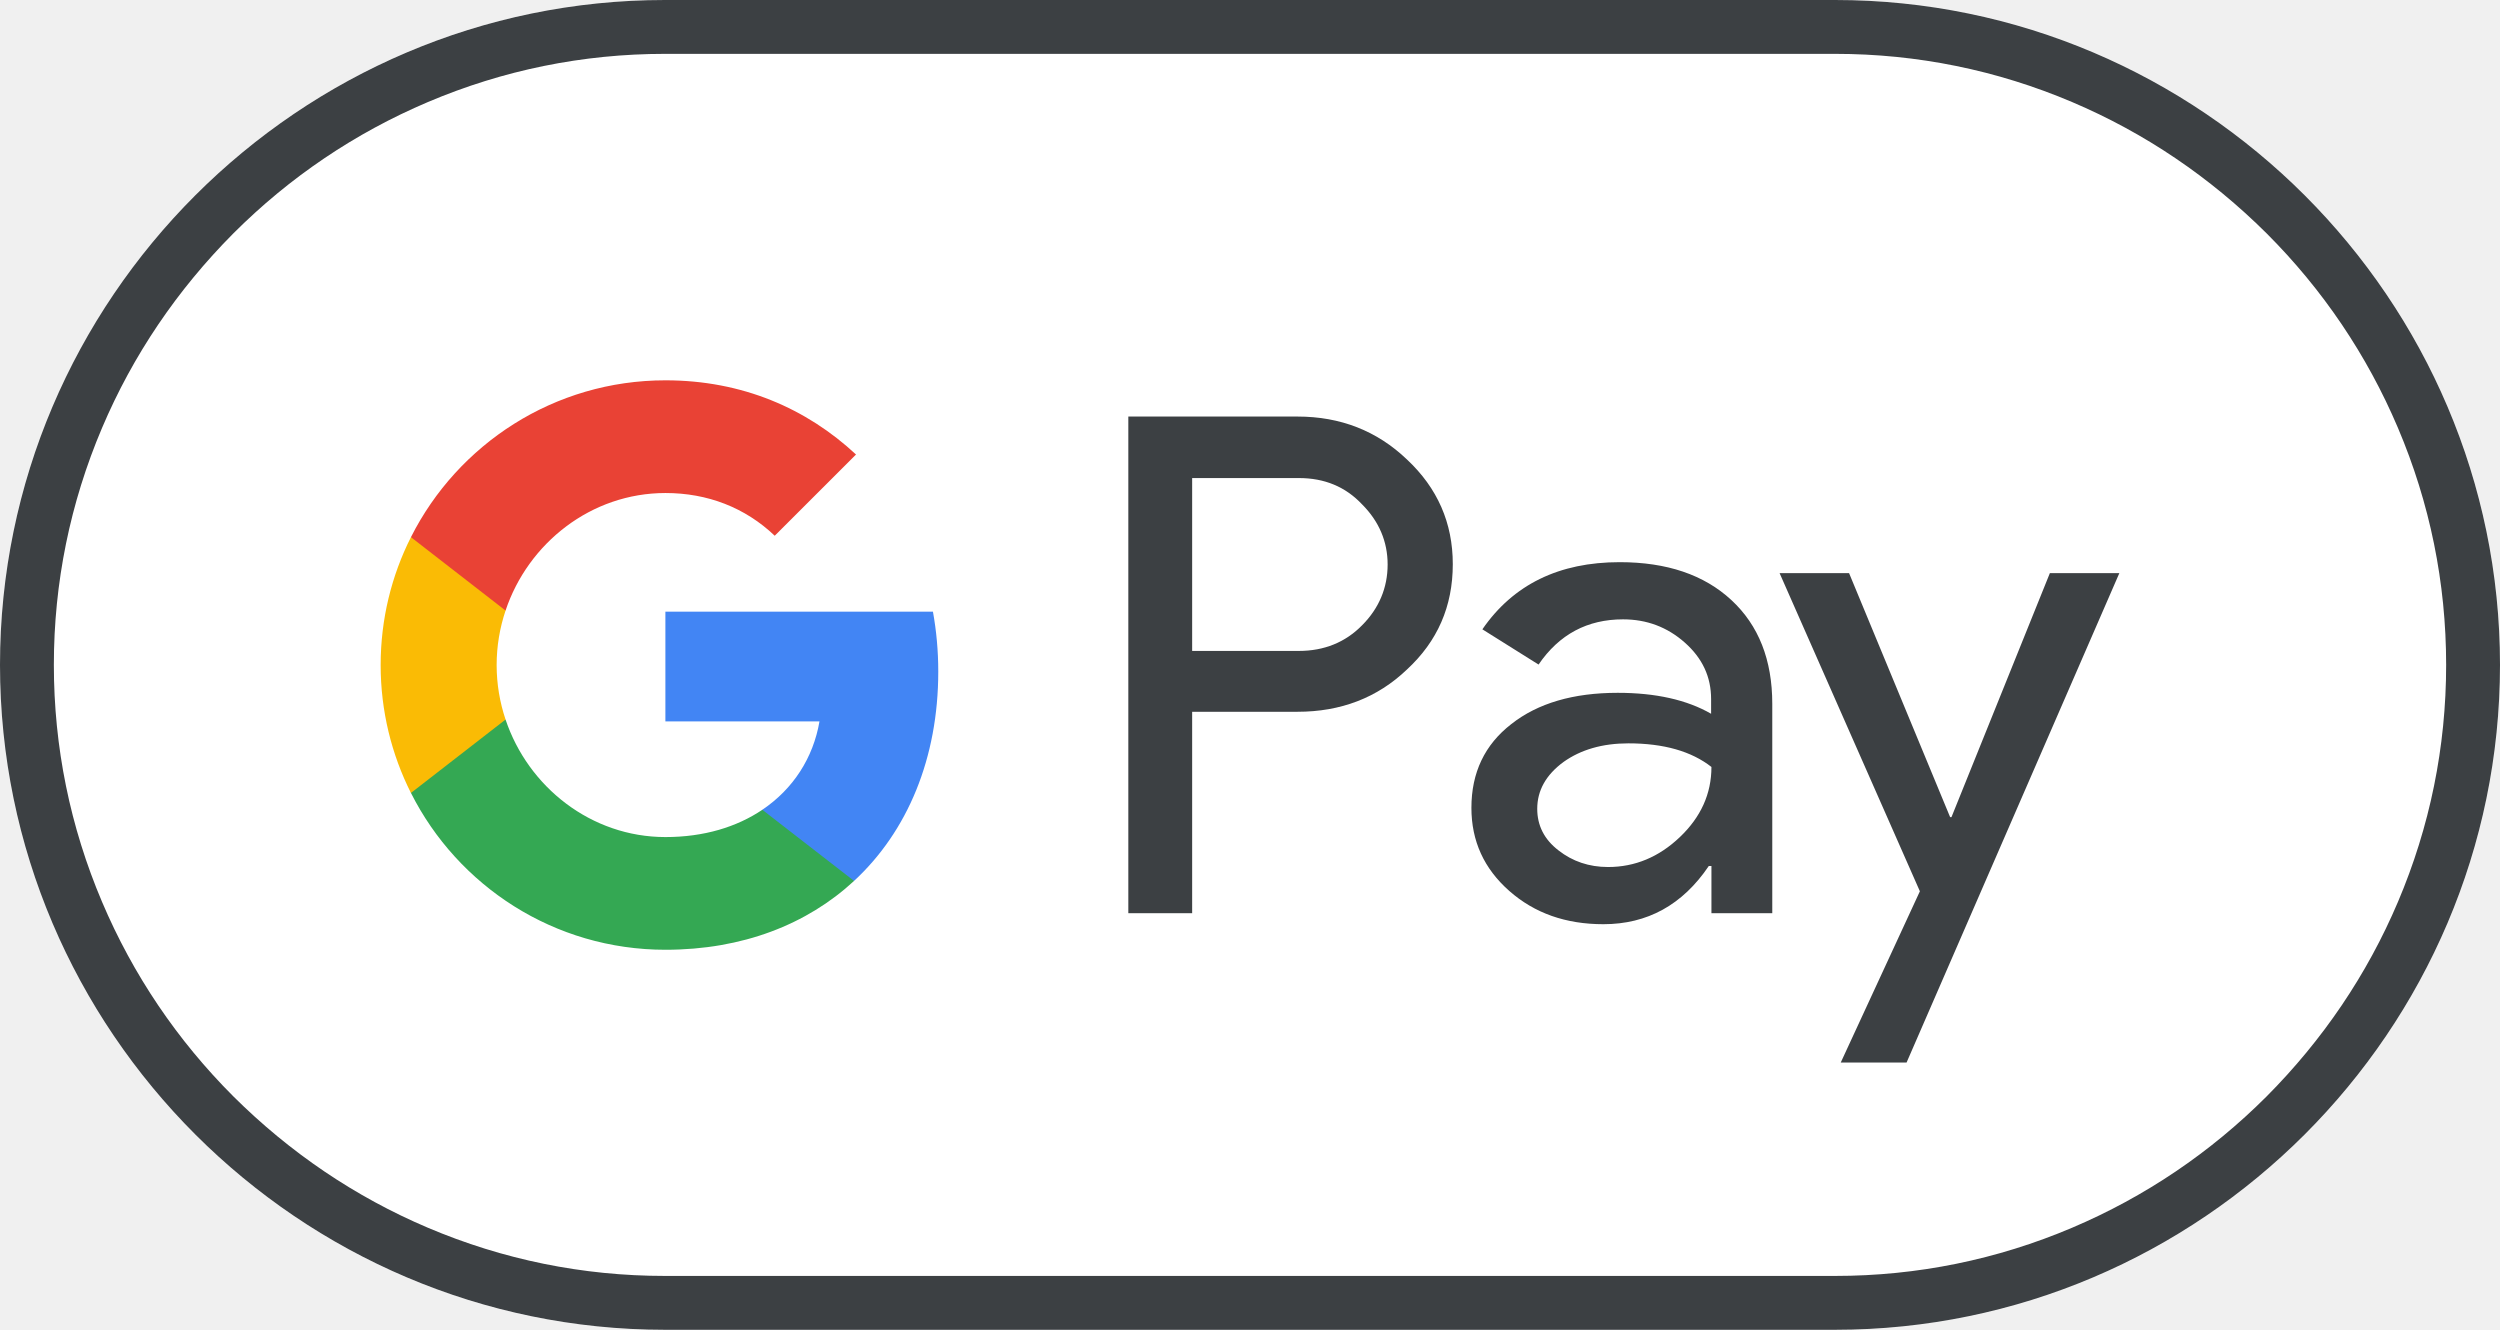
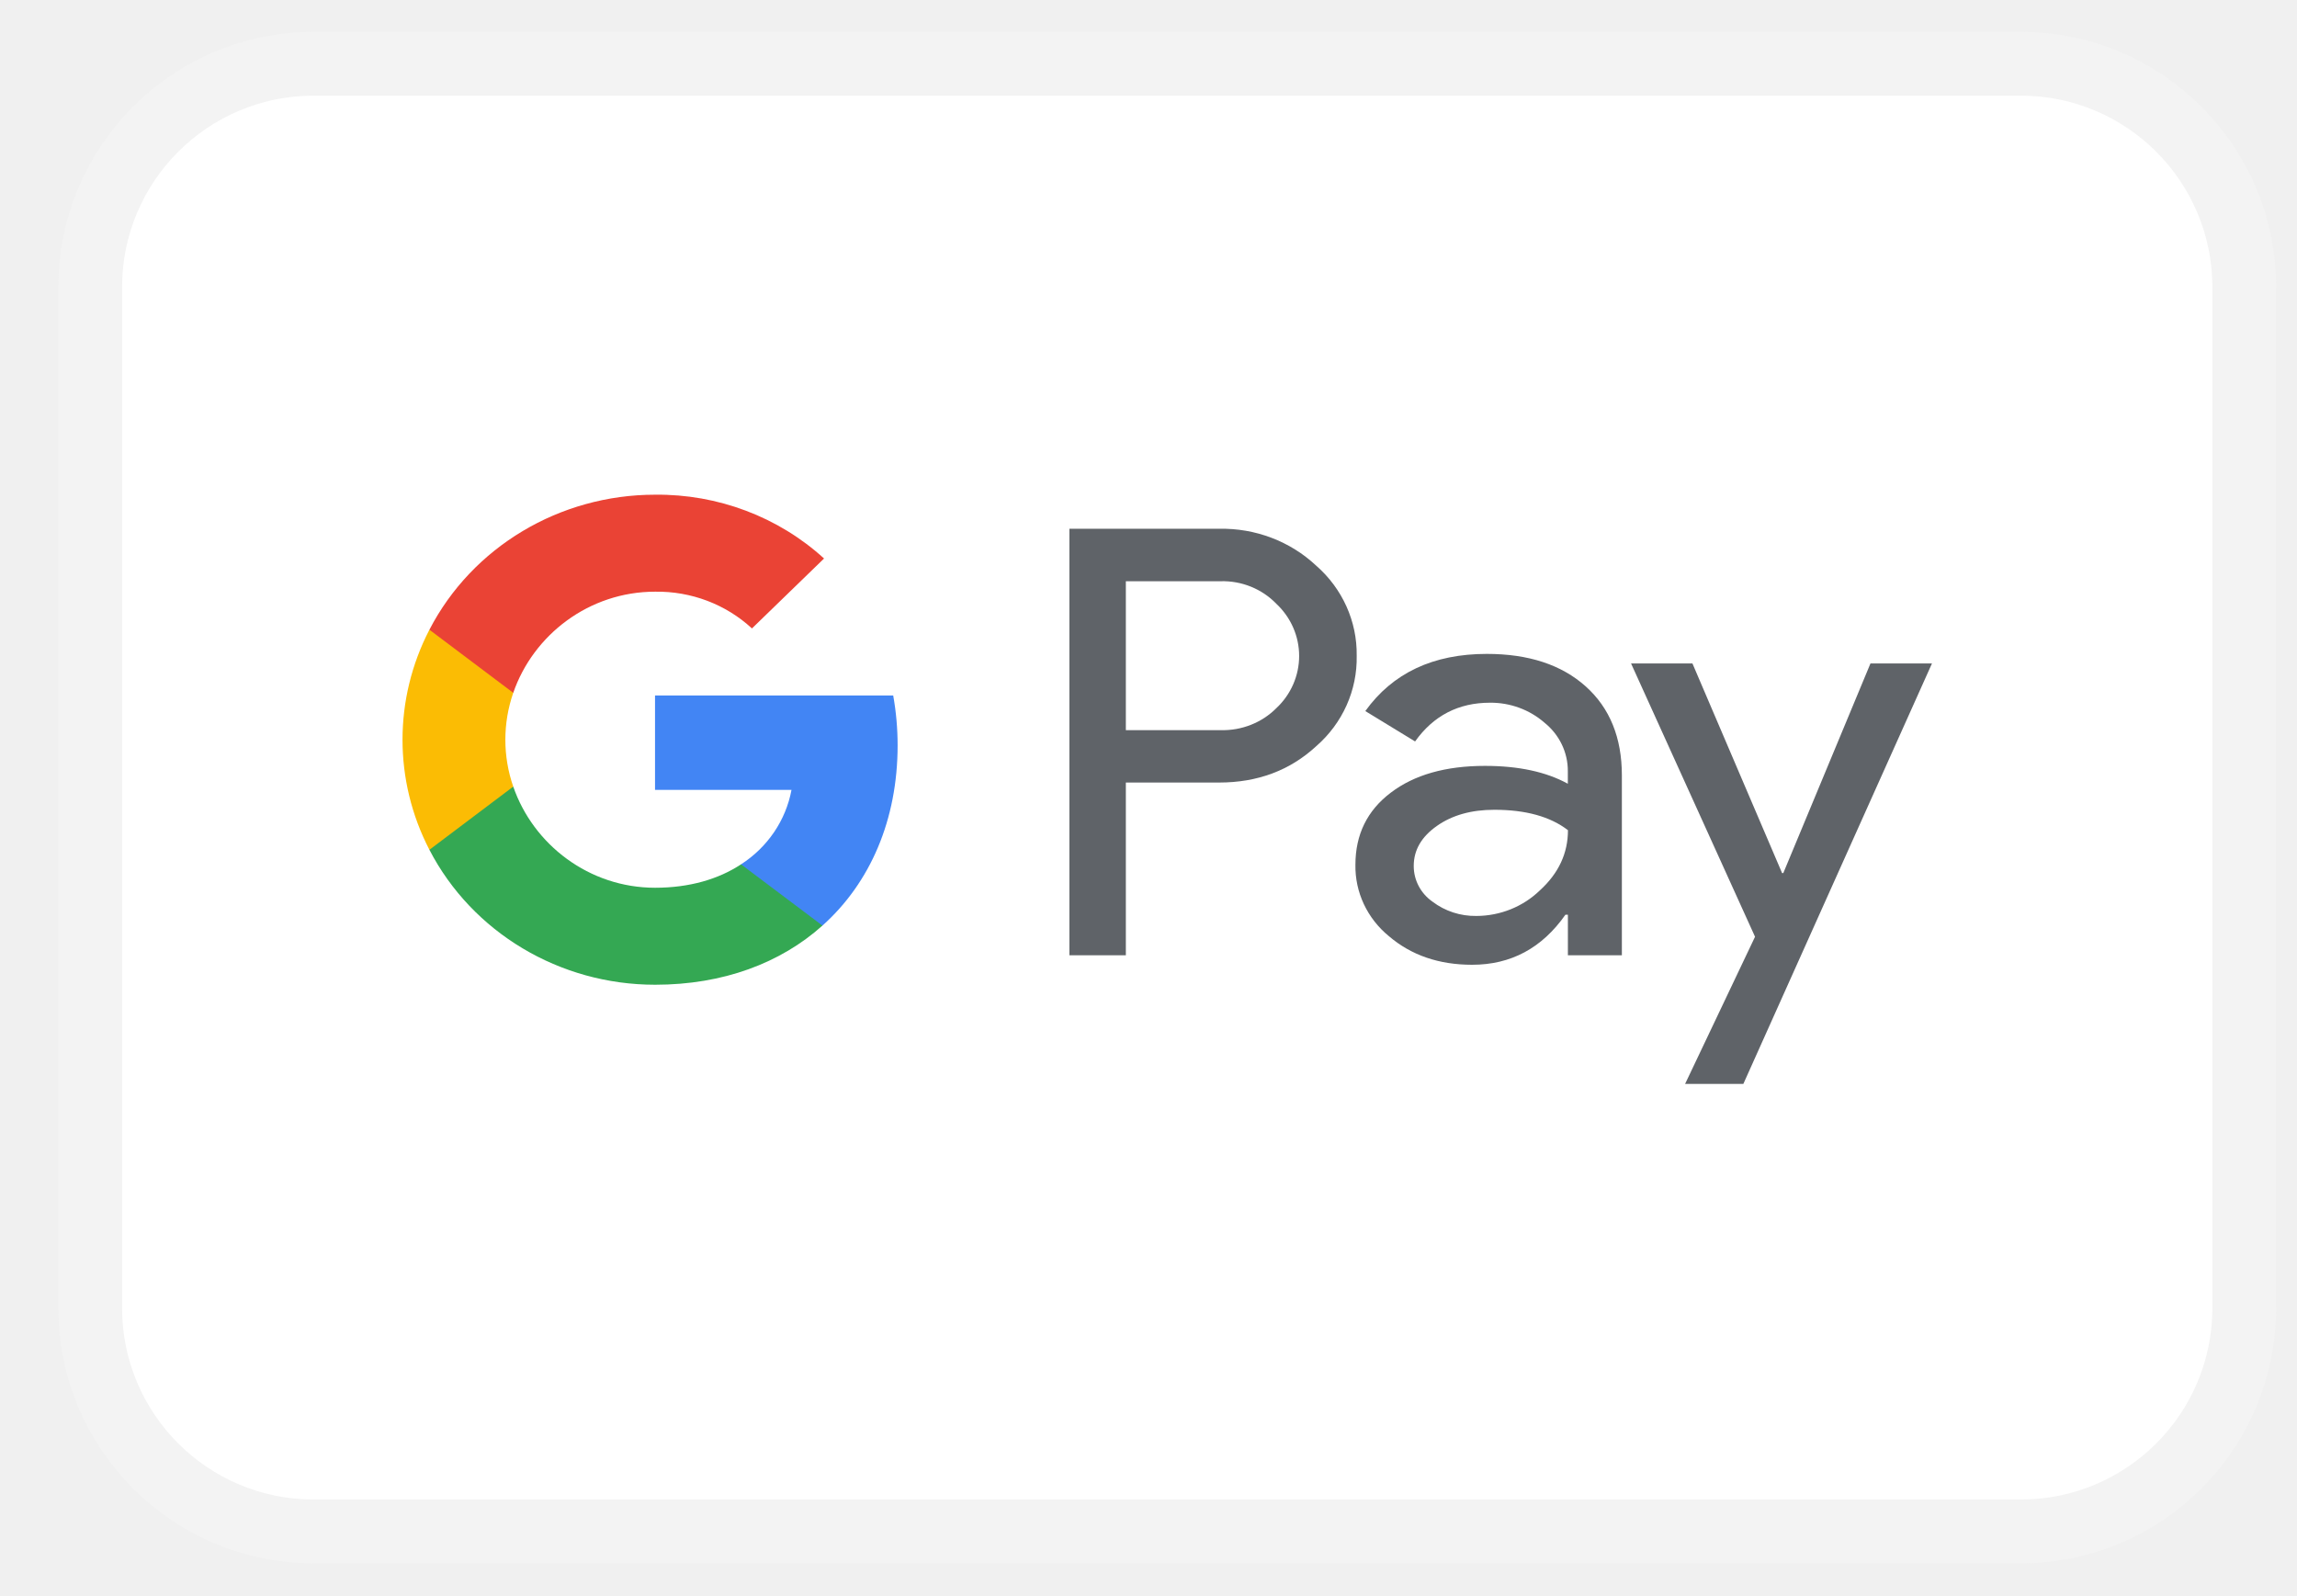
- <svg xmlns="http://www.w3.org/2000/svg" version="1.1" id="Google_Pay_Acceptance_Mark" x="0px" y="0px" enable-background="new 0 0 1094 742" xml:space="preserve" viewBox="170.7 170 752 400">
-   <path id="Base_1_" fill="#FFFFFF" d="M722.7,170h-352c-110,0-200,90-200,200l0,0c0,110,90,200,200,200h352c110,0,200-90,200-200l0,0  C922.7,260,832.7,170,722.7,170z" />
-   <path id="Outline" fill="#3C4043" d="M722.7,186.2c24.7,0,48.7,4.9,71.3,14.5c21.9,9.3,41.5,22.6,58.5,39.5  c16.9,16.9,30.2,36.6,39.5,58.5c9.6,22.6,14.5,46.6,14.5,71.3s-4.9,48.7-14.5,71.3c-9.3,21.9-22.6,41.5-39.5,58.5  c-16.9,16.9-36.6,30.2-58.5,39.5c-22.6,9.6-46.6,14.5-71.3,14.5h-352c-24.7,0-48.7-4.9-71.3-14.5c-21.9-9.3-41.5-22.6-58.5-39.5  c-16.9-16.9-30.2-36.6-39.5-58.5c-9.6-22.6-14.5-46.6-14.5-71.3s4.9-48.7,14.5-71.3c9.3-21.9,22.6-41.5,39.5-58.5  c16.9-16.9,36.6-30.2,58.5-39.5c22.6-9.6,46.6-14.5,71.3-14.5L722.7,186.2 M722.7,170h-352c-110,0-200,90-200,200l0,0  c0,110,90,200,200,200h352c110,0,200-90,200-200l0,0C922.7,260,832.7,170,722.7,170L722.7,170z" />
-   <g id="Google_Pay_Lockup_1_">
-     <g id="Pay_Typeface_3_">
-       <path id="Letter_p_3_" fill="#3C4043" d="M529.3,384.2v60.5h-19.2V295.3H561c12.9,0,23.9,4.3,32.9,12.9    c9.2,8.6,13.8,19.1,13.8,31.5c0,12.7-4.6,23.2-13.8,31.7c-8.9,8.5-19.9,12.7-32.9,12.7h-31.7V384.2z M529.3,313.7v52.1h32.1    c7.6,0,14-2.6,19-7.7c5.1-5.1,7.7-11.3,7.7-18.3c0-6.9-2.6-13-7.7-18.1c-5-5.3-11.3-7.9-19-7.9h-32.1V313.7z" />
-       <path id="Letter_a_3_" fill="#3C4043" d="M657.9,339.1c14.2,0,25.4,3.8,33.6,11.4c8.2,7.6,12.3,18,12.3,31.2v63h-18.3v-14.2h-0.8    c-7.9,11.7-18.5,17.5-31.7,17.5c-11.3,0-20.7-3.3-28.3-10s-11.4-15-11.4-25c0-10.6,4-19,12-25.2c8-6.3,18.7-9.4,32-9.4    c11.4,0,20.8,2.1,28.1,6.3v-4.4c0-6.7-2.6-12.3-7.9-17c-5.3-4.7-11.5-7-18.6-7c-10.7,0-19.2,4.5-25.4,13.6l-16.9-10.6    C625.9,345.8,639.7,339.1,657.9,339.1z M633.1,413.3c0,5,2.1,9.2,6.4,12.5c4.2,3.3,9.2,5,14.9,5c8.1,0,15.3-3,21.6-9    s9.5-13,9.5-21.1c-6-4.7-14.3-7.1-25-7.1c-7.8,0-14.3,1.9-19.5,5.6C635.7,403.1,633.1,407.8,633.1,413.3z" />
-       <path id="Letter_y_3_" fill="#3C4043" d="M808.2,342.4l-64,147.2h-19.8l23.8-51.5L706,342.4h20.9l30.4,73.4h0.4l29.6-73.4H808.2z" />
-     </g>
-     <g id="Google_Mark_1_">
-       <path id="Blue_500" fill="#4285F4" d="M452.93,372c0-6.26-0.56-12.25-1.6-18.01h-80.48v33L417.2,387    c-1.88,10.98-7.93,20.34-17.2,26.58v21.41h27.59C443.7,420.08,452.93,398.04,452.93,372z" />
-       <path id="Green_500_1_" fill="#34A853" d="M400.01,413.58c-7.68,5.18-17.57,8.21-29.14,8.21c-22.35,0-41.31-15.06-48.1-35.36    h-28.46v22.08c14.1,27.98,43.08,47.18,76.56,47.18c23.14,0,42.58-7.61,56.73-20.71L400.01,413.58z" />
-       <path id="Yellow_500_1_" fill="#FABB05" d="M320.09,370.05c0-5.7,0.95-11.21,2.68-16.39v-22.08h-28.46    c-5.83,11.57-9.11,24.63-9.11,38.47s3.29,26.9,9.11,38.47l28.46-22.08C321.04,381.26,320.09,375.75,320.09,370.05z" />
-       <path id="Red_500" fill="#E94235" d="M370.87,318.3c12.63,0,23.94,4.35,32.87,12.85l24.45-24.43    c-14.85-13.83-34.21-22.32-57.32-22.32c-33.47,0-62.46,19.2-76.56,47.18l28.46,22.08C329.56,333.36,348.52,318.3,370.87,318.3z" />
-     </g>
-   </g>
+ <svg xmlns="http://www.w3.org/2000/svg" width="36" height="25" viewBox="0 0 36 25" fill="none">
+   <rect x="1.414" y="1" width="33.759" height="23" rx="3.5" fill="white" stroke="#F3F3F3" />
+   <path d="M17.645 14.971V12.264V12.264H19.107C19.71 12.264 20.217 12.074 20.628 11.695C21.043 11.334 21.274 10.816 21.263 10.276C21.271 9.739 21.039 9.224 20.628 8.865C20.221 8.483 19.673 8.275 19.107 8.287H16.76V14.971H17.645ZM17.645 11.443V9.109V9.109H19.13C19.46 9.1 19.779 9.229 20.005 9.464C20.233 9.678 20.361 9.973 20.361 10.28C20.361 10.588 20.233 10.883 20.005 11.097C19.777 11.327 19.459 11.452 19.13 11.443H17.645Z" fill="#5F6368" />
+   <path d="M24.852 10.757C24.473 10.418 23.957 10.248 23.302 10.248C22.462 10.248 21.827 10.547 21.398 11.144L22.178 11.62C22.466 11.216 22.857 11.013 23.352 11.013C23.667 11.01 23.972 11.122 24.206 11.326C24.44 11.514 24.574 11.793 24.572 12.086V12.283C24.232 12.096 23.799 12.003 23.273 12.003C22.657 12.003 22.165 12.143 21.797 12.423C21.428 12.702 21.243 13.079 21.243 13.552C21.235 13.983 21.428 14.394 21.768 14.672C22.118 14.971 22.552 15.12 23.072 15.12C23.68 15.12 24.167 14.859 24.534 14.336H24.573V14.971H25.419V12.152C25.419 11.561 25.23 11.096 24.852 10.757ZM22.451 14.131C22.265 14.001 22.156 13.792 22.157 13.571C22.157 13.322 22.278 13.114 22.52 12.944C22.76 12.775 23.06 12.691 23.42 12.691C23.913 12.691 24.298 12.798 24.574 13.011C24.574 13.372 24.428 13.686 24.134 13.954C23.87 14.21 23.512 14.354 23.139 14.355C22.89 14.359 22.647 14.28 22.451 14.131Z" fill="#5F6368" />
+   <path d="M30.279 10.398L27.323 16.987H26.41L27.506 14.681L25.563 10.398H26.525L27.93 13.683H27.949L29.315 10.398H30.279Z" fill="#5F6368" />
+   <path d="M14.068 11.681C14.068 11.419 14.045 11.158 13.999 10.9H10.266V12.379H12.405C12.316 12.857 12.03 13.278 11.614 13.546V14.506H12.89C13.637 13.838 14.068 12.85 14.068 11.681Z" fill="#4285F4" />
+   <path d="M10.267 15.433C11.335 15.433 12.234 15.093 12.89 14.506L11.614 13.546C11.259 13.78 10.802 13.913 10.267 13.913C9.234 13.913 8.358 13.238 8.044 12.328H6.73V13.318C7.402 14.614 8.77 15.433 10.267 15.433Z" fill="#34A853" />
+   <path d="M8.044 12.328C7.879 11.852 7.879 11.335 8.044 10.858V9.869H6.73C6.168 10.954 6.168 12.233 6.73 13.318L8.044 12.328Z" fill="#FBBC04" />
+   <path d="M10.267 9.273C10.831 9.264 11.377 9.471 11.785 9.849L12.915 8.753C12.199 8.1 11.249 7.742 10.267 7.753C8.77 7.753 7.402 8.572 6.73 9.869L8.044 10.858C8.358 9.948 9.234 9.273 10.267 9.273Z" fill="#EA4335" />
</svg>
